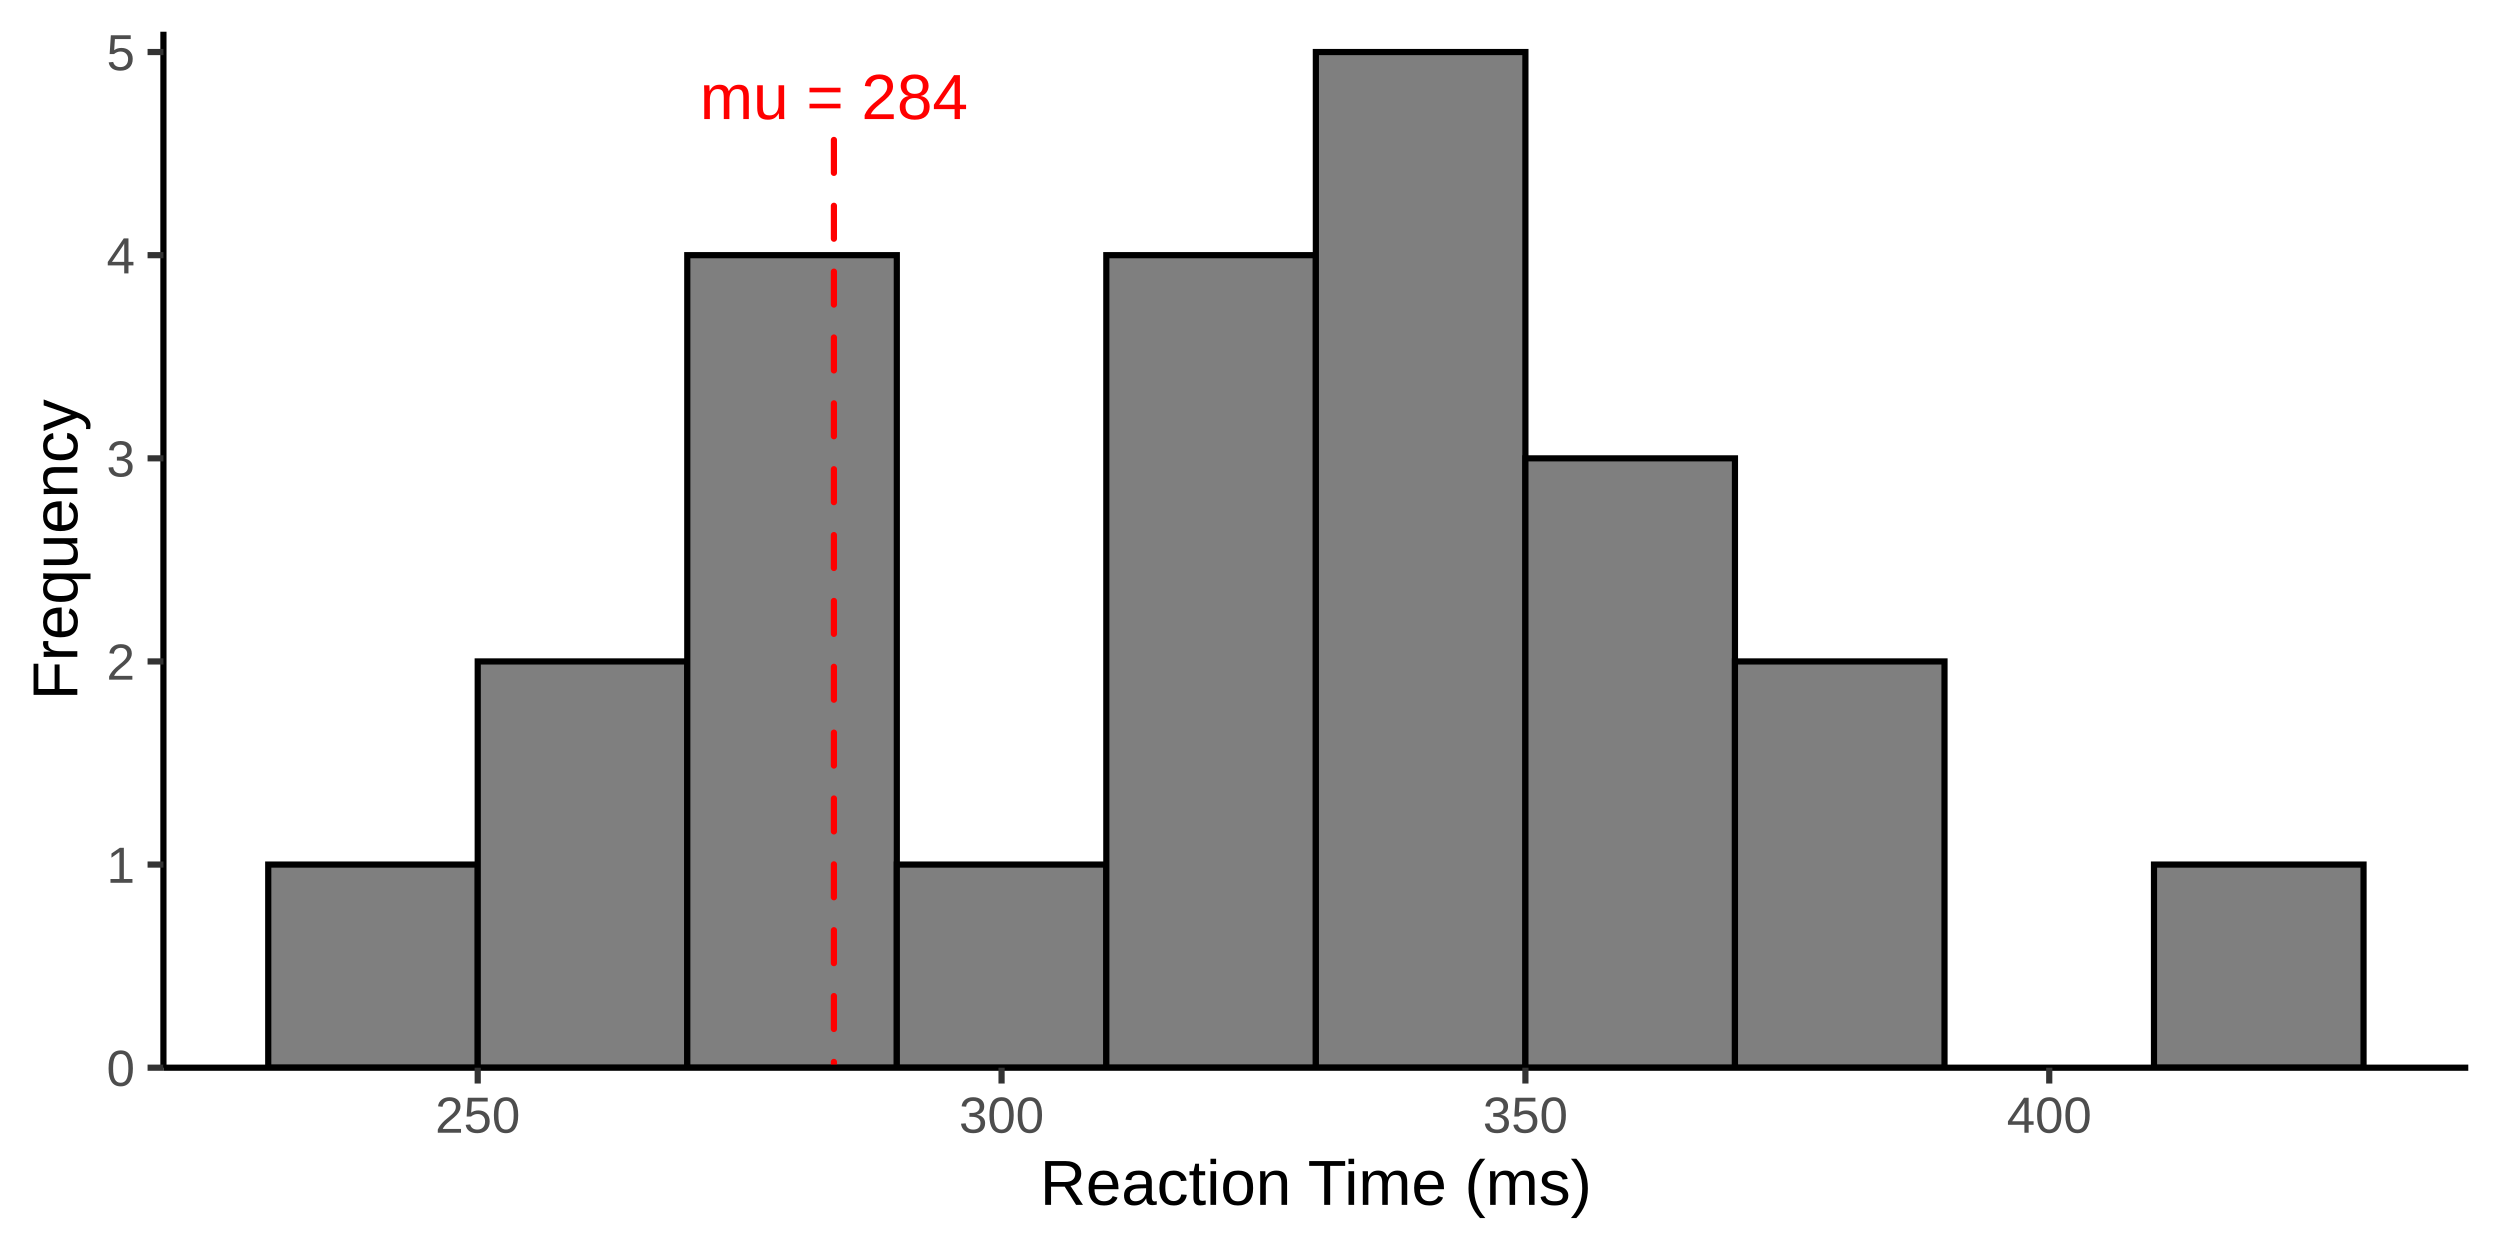
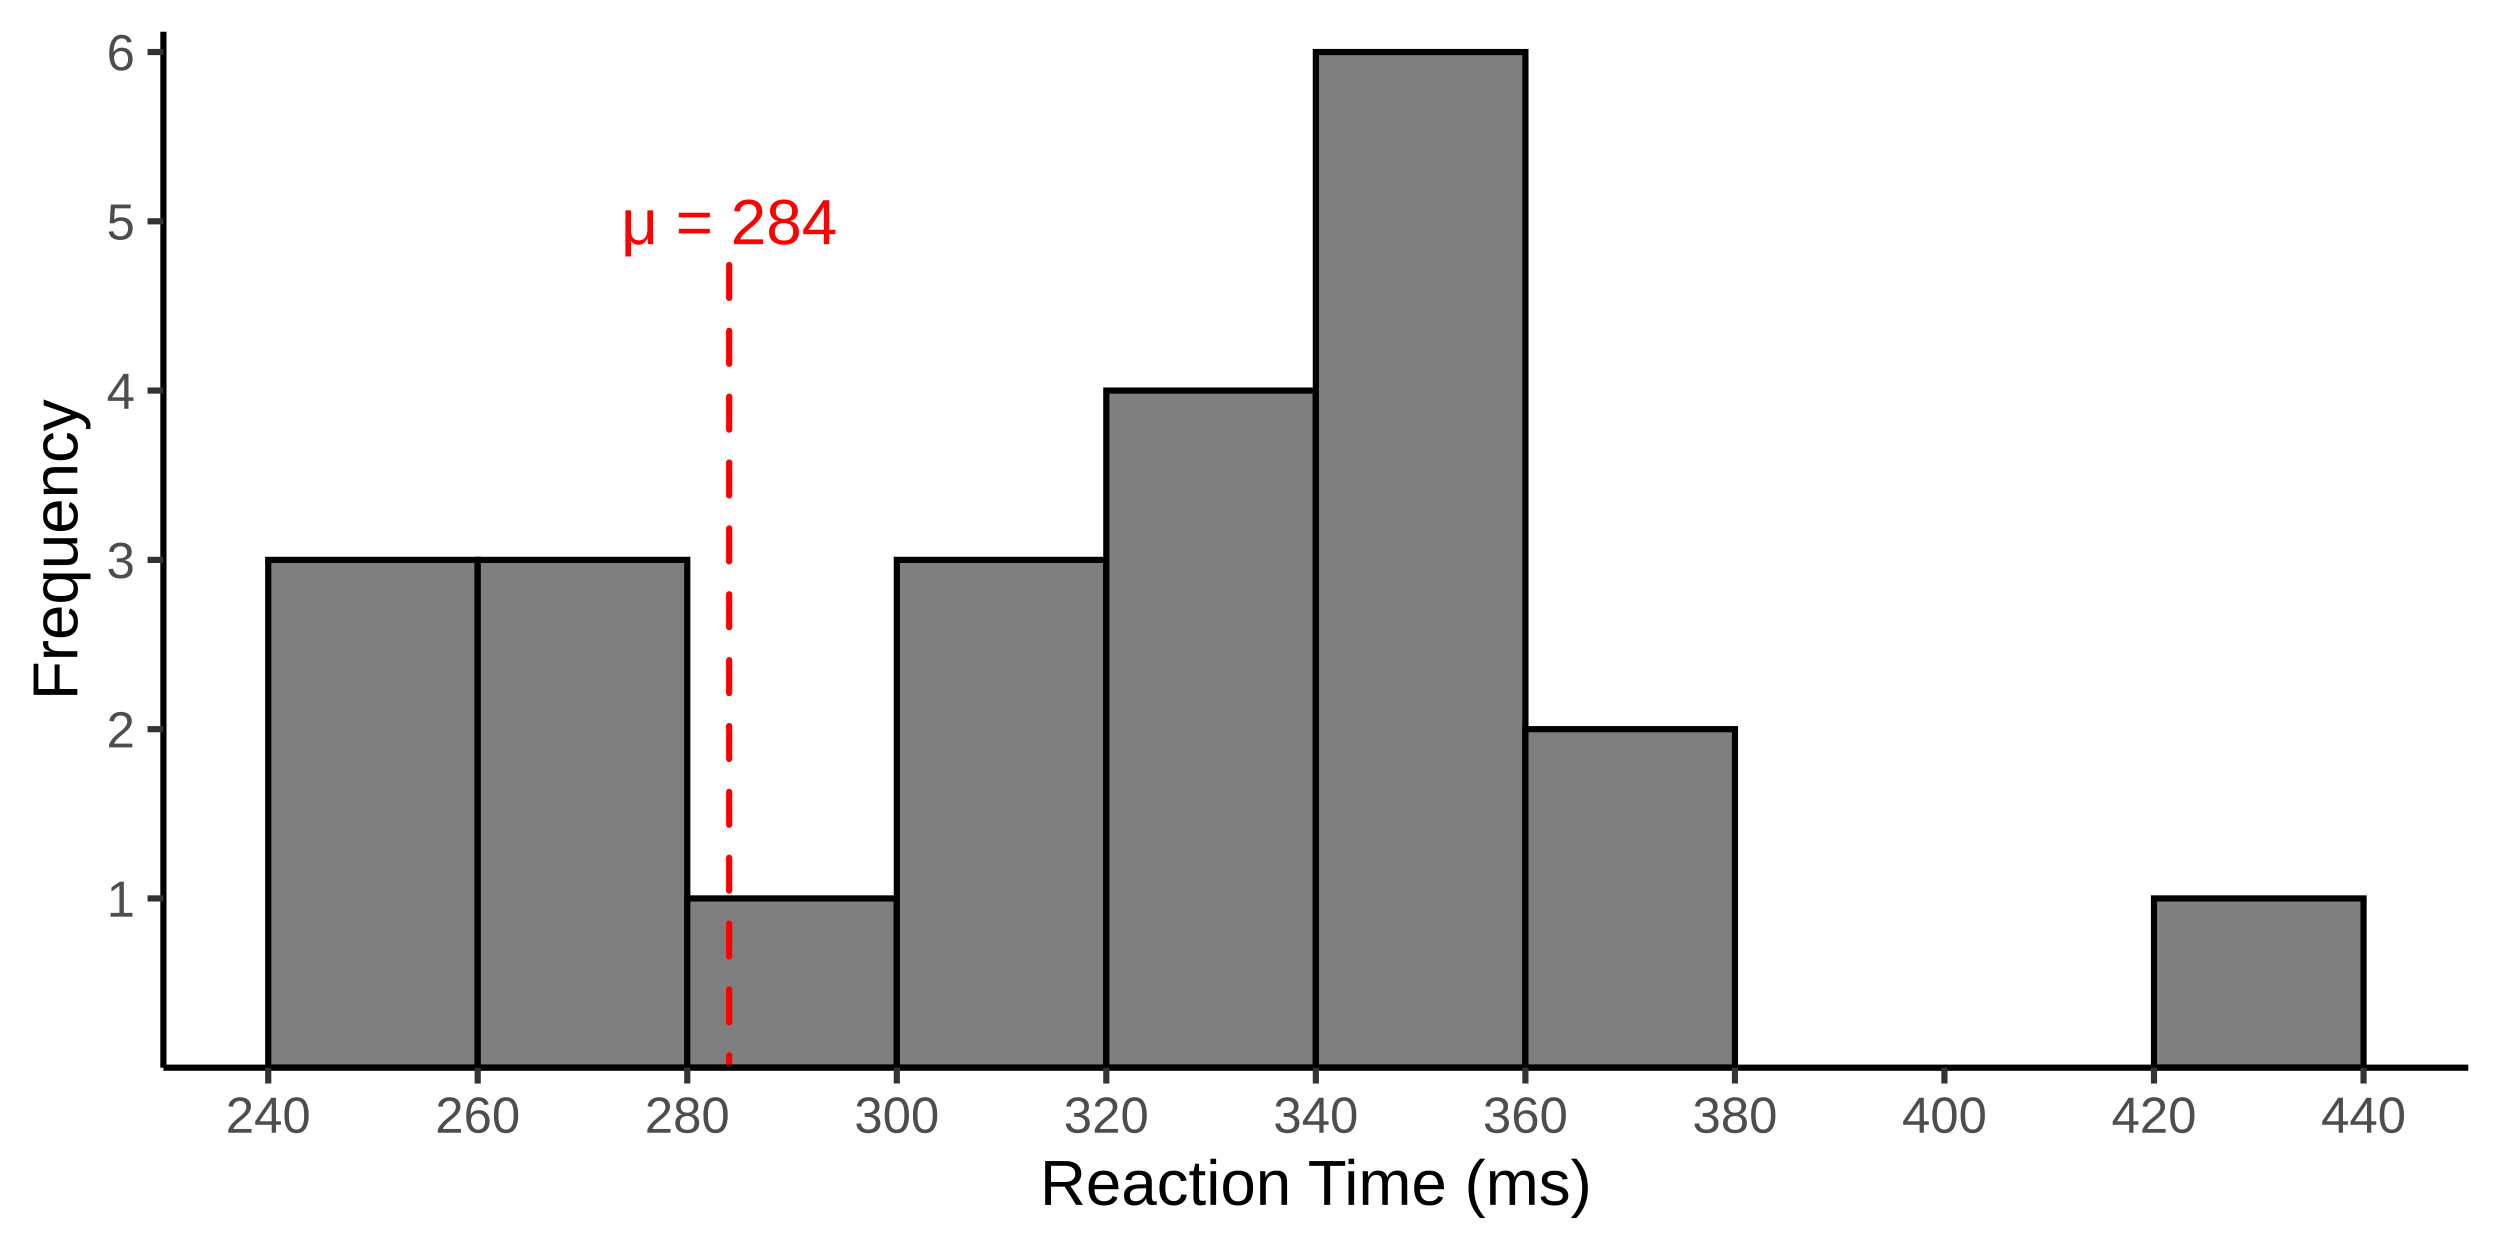
<svg xmlns="http://www.w3.org/2000/svg" class="svglite" width="432.00pt" height="216.00pt" viewBox="0 0 432.00 216.00">
  <defs>
    <style type="text/css">
    .svglite line, .svglite polyline, .svglite polygon, .svglite path, .svglite rect, .svglite circle {
      fill: none;
      stroke: #000000;
      stroke-linecap: round;
      stroke-linejoin: round;
      stroke-miterlimit: 10.00;
    }
    .svglite text {
      white-space: pre;
    }
  </style>
  </defs>
  <rect width="100%" height="100%" style="stroke: none; fill: none;" />
  <defs>
    <clipPath id="cpMC4wMHw0MzIuMDB8MC4wMHwyMTYuMDA=">
      <rect x="0.00" y="0.00" width="432.00" height="216.00" />
    </clipPath>
  </defs>
  <g clip-path="url(#cpMC4wMHw0MzIuMDB8MC4wMHwyMTYuMDA=)">
</g>
  <defs>
    <clipPath id="cpMjguMjR8NDI2LjUyfDUuNDh8MTg0LjUw">
      <rect x="28.24" y="5.48" width="398.28" height="179.02" />
    </clipPath>
  </defs>
  <g clip-path="url(#cpMjguMjR8NDI2LjUyfDUuNDh8MTg0LjUw)">
-     <rect x="46.35" y="149.40" width="36.21" height="35.10" style="stroke-width: 1.07; stroke-linecap: square; stroke-linejoin: miter; fill: #7F7F7F;" />
-     <rect x="82.55" y="114.30" width="36.21" height="70.21" style="stroke-width: 1.07; stroke-linecap: square; stroke-linejoin: miter; fill: #7F7F7F;" />
-     <rect x="118.76" y="44.09" width="36.21" height="140.41" style="stroke-width: 1.07; stroke-linecap: square; stroke-linejoin: miter; fill: #7F7F7F;" />
-     <rect x="154.97" y="149.40" width="36.21" height="35.10" style="stroke-width: 1.07; stroke-linecap: square; stroke-linejoin: miter; fill: #7F7F7F;" />
-     <rect x="191.17" y="44.09" width="36.21" height="140.41" style="stroke-width: 1.07; stroke-linecap: square; stroke-linejoin: miter; fill: #7F7F7F;" />
+     <rect x="46.35" y="96.75" width="36.21" height="87.76" style="stroke-width: 1.07; stroke-linecap: square; stroke-linejoin: miter; fill: #7F7F7F;" />
+     <rect x="82.55" y="96.75" width="36.21" height="87.76" style="stroke-width: 1.07; stroke-linecap: square; stroke-linejoin: miter; fill: #7F7F7F;" />
+     <rect x="118.76" y="155.25" width="36.21" height="29.25" style="stroke-width: 1.07; stroke-linecap: square; stroke-linejoin: miter; fill: #7F7F7F;" />
+     <rect x="154.97" y="96.75" width="36.21" height="87.76" style="stroke-width: 1.07; stroke-linecap: square; stroke-linejoin: miter; fill: #7F7F7F;" />
+     <rect x="191.17" y="67.49" width="36.21" height="117.01" style="stroke-width: 1.07; stroke-linecap: square; stroke-linejoin: miter; fill: #7F7F7F;" />
    <rect x="227.38" y="8.99" width="36.21" height="175.51" style="stroke-width: 1.07; stroke-linecap: square; stroke-linejoin: miter; fill: #7F7F7F;" />
-     <rect x="263.59" y="79.20" width="36.21" height="105.31" style="stroke-width: 1.07; stroke-linecap: square; stroke-linejoin: miter; fill: #7F7F7F;" />
-     <rect x="299.80" y="114.30" width="36.21" height="70.21" style="stroke-width: 1.07; stroke-linecap: square; stroke-linejoin: miter; fill: #7F7F7F;" />
+     <rect x="263.59" y="126.00" width="36.21" height="58.50" style="stroke-width: 1.07; stroke-linecap: square; stroke-linejoin: miter; fill: #7F7F7F;" />
+     <rect x="299.80" y="184.50" width="36.21" height="0.00" style="stroke-width: 1.07; stroke-linecap: square; stroke-linejoin: miter; fill: #7F7F7F;" />
    <rect x="336.00" y="184.50" width="36.21" height="0.00" style="stroke-width: 1.07; stroke-linecap: square; stroke-linejoin: miter; fill: #7F7F7F;" />
-     <rect x="372.21" y="149.40" width="36.21" height="35.10" style="stroke-width: 1.07; stroke-linecap: square; stroke-linejoin: miter; fill: #7F7F7F;" />
-     <line x1="144.10" y1="24.18" x2="144.10" y2="183.82" style="stroke-width: 1.07; stroke: #FF0000; stroke-dasharray: 5.69,5.69;" />
-     <polygon points="119.51,24.18 168.70,24.18 168.61,24.18 168.96,24.16 169.30,24.09 169.62,23.97 169.92,23.80 170.19,23.58 170.42,23.32 170.61,23.02 170.75,22.70 170.83,22.36 170.86,22.02 170.86,22.02 170.86,11.24 170.86,11.24 170.83,10.89 170.75,10.56 170.61,10.24 170.42,9.94 170.19,9.68 169.92,9.46 169.62,9.29 169.30,9.16 168.96,9.10 168.70,9.08 119.51,9.08 119.77,9.10 119.43,9.08 119.08,9.12 118.75,9.22 118.43,9.37 118.15,9.57 117.90,9.81 117.69,10.09 117.53,10.39 117.42,10.72 117.36,11.07 117.35,11.24 117.35,22.02 117.36,21.84 117.36,22.19 117.42,22.53 117.53,22.86 117.69,23.17 117.90,23.45 118.15,23.69 118.43,23.89 118.75,24.04 119.08,24.13 119.43,24.18 " style="stroke-width: 0.00; stroke: #FF0000;" />
-     <text x="144.10" y="20.58" text-anchor="middle" style="font-size: 11.04px;fill: #FF0000; font-family: &quot;Arial&quot;;" textLength="46.30px" lengthAdjust="spacingAndGlyphs">mu = 284</text>
+     <rect x="372.21" y="155.25" width="36.21" height="29.25" style="stroke-width: 1.07; stroke-linecap: square; stroke-linejoin: miter; fill: #7F7F7F;" />
+     <line x1="126.00" y1="45.79" x2="126.00" y2="183.82" style="stroke-width: 1.07; stroke: #FF0000; stroke-dasharray: 5.69,5.69;" />
+     <polygon points="105.89,45.79 146.11,45.79 146.02,45.79 146.37,45.78 146.71,45.71 147.04,45.58 147.34,45.41 147.61,45.19 147.84,44.93 148.02,44.63 148.16,44.32 148.24,43.98 148.27,43.63 148.27,43.63 148.27,32.85 148.27,32.85 148.24,32.51 148.16,32.17 148.02,31.85 147.84,31.56 147.61,31.29 147.34,31.08 147.04,30.90 146.71,30.78 146.37,30.71 146.11,30.69 105.89,30.69 106.15,30.71 105.80,30.69 105.46,30.74 105.13,30.83 104.81,30.98 104.53,31.18 104.28,31.42 104.07,31.70 103.90,32.01 103.79,32.34 103.74,32.68 103.73,32.85 103.73,43.63 103.74,43.46 103.74,43.80 103.79,44.15 103.90,44.48 104.07,44.79 104.28,45.06 104.53,45.30 104.81,45.50 105.13,45.65 105.46,45.75 105.80,45.79 " style="stroke-width: 0.00; stroke: #FF0000;" />
+     <text x="126.00" y="42.19" text-anchor="middle" style="font-size: 11.04px;fill: #FF0000; font-family: &quot;Arial&quot;;" textLength="37.34px" lengthAdjust="spacingAndGlyphs">μ = 284</text>
  </g>
  <g clip-path="url(#cpMC4wMHw0MzIuMDB8MC4wMHwyMTYuMDA=)">
    <polyline points="28.24,184.50 28.24,5.48 " style="stroke-width: 1.07; stroke-linecap: butt;" />
-     <text x="23.31" y="187.65" text-anchor="end" style="font-size: 8.80px;fill: #4D4D4D; font-family: &quot;Arial&quot;;" textLength="4.90px" lengthAdjust="spacingAndGlyphs">0</text>
-     <text x="23.31" y="152.55" text-anchor="end" style="font-size: 8.80px;fill: #4D4D4D; font-family: &quot;Arial&quot;;" textLength="4.90px" lengthAdjust="spacingAndGlyphs">1</text>
-     <text x="23.31" y="117.45" text-anchor="end" style="font-size: 8.80px;fill: #4D4D4D; font-family: &quot;Arial&quot;;" textLength="4.90px" lengthAdjust="spacingAndGlyphs">2</text>
-     <text x="23.31" y="82.35" text-anchor="end" style="font-size: 8.80px;fill: #4D4D4D; font-family: &quot;Arial&quot;;" textLength="4.90px" lengthAdjust="spacingAndGlyphs">3</text>
-     <text x="23.31" y="47.24" text-anchor="end" style="font-size: 8.80px;fill: #4D4D4D; font-family: &quot;Arial&quot;;" textLength="4.90px" lengthAdjust="spacingAndGlyphs">4</text>
-     <text x="23.31" y="12.14" text-anchor="end" style="font-size: 8.80px;fill: #4D4D4D; font-family: &quot;Arial&quot;;" textLength="4.90px" lengthAdjust="spacingAndGlyphs">5</text>
-     <polyline points="25.50,184.50 28.24,184.50 " style="stroke-width: 1.07; stroke: #333333; stroke-linecap: butt;" />
-     <polyline points="25.50,149.40 28.24,149.40 " style="stroke-width: 1.07; stroke: #333333; stroke-linecap: butt;" />
-     <polyline points="25.50,114.30 28.24,114.30 " style="stroke-width: 1.07; stroke: #333333; stroke-linecap: butt;" />
-     <polyline points="25.50,79.20 28.24,79.20 " style="stroke-width: 1.07; stroke: #333333; stroke-linecap: butt;" />
-     <polyline points="25.50,44.09 28.24,44.09 " style="stroke-width: 1.07; stroke: #333333; stroke-linecap: butt;" />
+     <text x="23.31" y="158.40" text-anchor="end" style="font-size: 8.80px;fill: #4D4D4D; font-family: &quot;Arial&quot;;" textLength="4.90px" lengthAdjust="spacingAndGlyphs">1</text>
+     <text x="23.31" y="129.15" text-anchor="end" style="font-size: 8.80px;fill: #4D4D4D; font-family: &quot;Arial&quot;;" textLength="4.90px" lengthAdjust="spacingAndGlyphs">2</text>
+     <text x="23.31" y="99.90" text-anchor="end" style="font-size: 8.80px;fill: #4D4D4D; font-family: &quot;Arial&quot;;" textLength="4.90px" lengthAdjust="spacingAndGlyphs">3</text>
+     <text x="23.31" y="70.64" text-anchor="end" style="font-size: 8.80px;fill: #4D4D4D; font-family: &quot;Arial&quot;;" textLength="4.90px" lengthAdjust="spacingAndGlyphs">4</text>
+     <text x="23.31" y="41.39" text-anchor="end" style="font-size: 8.80px;fill: #4D4D4D; font-family: &quot;Arial&quot;;" textLength="4.90px" lengthAdjust="spacingAndGlyphs">5</text>
+     <text x="23.31" y="12.14" text-anchor="end" style="font-size: 8.80px;fill: #4D4D4D; font-family: &quot;Arial&quot;;" textLength="4.90px" lengthAdjust="spacingAndGlyphs">6</text>
+     <polyline points="25.50,155.25 28.24,155.25 " style="stroke-width: 1.07; stroke: #333333; stroke-linecap: butt;" />
+     <polyline points="25.50,126.00 28.24,126.00 " style="stroke-width: 1.07; stroke: #333333; stroke-linecap: butt;" />
+     <polyline points="25.50,96.75 28.24,96.75 " style="stroke-width: 1.07; stroke: #333333; stroke-linecap: butt;" />
+     <polyline points="25.50,67.49 28.24,67.49 " style="stroke-width: 1.07; stroke: #333333; stroke-linecap: butt;" />
+     <polyline points="25.50,38.24 28.24,38.24 " style="stroke-width: 1.07; stroke: #333333; stroke-linecap: butt;" />
    <polyline points="25.50,8.99 28.24,8.99 " style="stroke-width: 1.07; stroke: #333333; stroke-linecap: butt;" />
    <polyline points="28.24,184.50 426.52,184.50 " style="stroke-width: 1.07; stroke-linecap: butt;" />
+     <polyline points="46.35,187.24 46.35,184.50 " style="stroke-width: 1.07; stroke: #333333; stroke-linecap: butt;" />
    <polyline points="82.55,187.24 82.55,184.50 " style="stroke-width: 1.07; stroke: #333333; stroke-linecap: butt;" />
-     <polyline points="173.07,187.24 173.07,184.50 " style="stroke-width: 1.07; stroke: #333333; stroke-linecap: butt;" />
+     <polyline points="118.76,187.24 118.76,184.50 " style="stroke-width: 1.07; stroke: #333333; stroke-linecap: butt;" />
+     <polyline points="154.97,187.24 154.97,184.50 " style="stroke-width: 1.07; stroke: #333333; stroke-linecap: butt;" />
+     <polyline points="191.17,187.24 191.17,184.50 " style="stroke-width: 1.07; stroke: #333333; stroke-linecap: butt;" />
+     <polyline points="227.38,187.24 227.38,184.50 " style="stroke-width: 1.07; stroke: #333333; stroke-linecap: butt;" />
    <polyline points="263.59,187.24 263.59,184.50 " style="stroke-width: 1.07; stroke: #333333; stroke-linecap: butt;" />
-     <polyline points="354.11,187.24 354.11,184.50 " style="stroke-width: 1.07; stroke: #333333; stroke-linecap: butt;" />
-     <text x="82.55" y="195.74" text-anchor="middle" style="font-size: 8.80px;fill: #4D4D4D; font-family: &quot;Arial&quot;;" textLength="14.69px" lengthAdjust="spacingAndGlyphs">250</text>
-     <text x="173.07" y="195.74" text-anchor="middle" style="font-size: 8.80px;fill: #4D4D4D; font-family: &quot;Arial&quot;;" textLength="14.69px" lengthAdjust="spacingAndGlyphs">300</text>
-     <text x="263.59" y="195.74" text-anchor="middle" style="font-size: 8.80px;fill: #4D4D4D; font-family: &quot;Arial&quot;;" textLength="14.69px" lengthAdjust="spacingAndGlyphs">350</text>
-     <text x="354.11" y="195.74" text-anchor="middle" style="font-size: 8.80px;fill: #4D4D4D; font-family: &quot;Arial&quot;;" textLength="14.69px" lengthAdjust="spacingAndGlyphs">400</text>
+     <polyline points="299.80,187.24 299.80,184.50 " style="stroke-width: 1.07; stroke: #333333; stroke-linecap: butt;" />
+     <polyline points="336.00,187.24 336.00,184.50 " style="stroke-width: 1.07; stroke: #333333; stroke-linecap: butt;" />
+     <polyline points="372.21,187.24 372.21,184.50 " style="stroke-width: 1.07; stroke: #333333; stroke-linecap: butt;" />
+     <polyline points="408.42,187.24 408.42,184.50 " style="stroke-width: 1.07; stroke: #333333; stroke-linecap: butt;" />
+     <text x="46.35" y="195.74" text-anchor="middle" style="font-size: 8.80px;fill: #4D4D4D; font-family: &quot;Arial&quot;;" textLength="14.69px" lengthAdjust="spacingAndGlyphs">240</text>
+     <text x="82.55" y="195.74" text-anchor="middle" style="font-size: 8.80px;fill: #4D4D4D; font-family: &quot;Arial&quot;;" textLength="14.69px" lengthAdjust="spacingAndGlyphs">260</text>
+     <text x="118.76" y="195.74" text-anchor="middle" style="font-size: 8.80px;fill: #4D4D4D; font-family: &quot;Arial&quot;;" textLength="14.69px" lengthAdjust="spacingAndGlyphs">280</text>
+     <text x="154.97" y="195.74" text-anchor="middle" style="font-size: 8.80px;fill: #4D4D4D; font-family: &quot;Arial&quot;;" textLength="14.69px" lengthAdjust="spacingAndGlyphs">300</text>
+     <text x="191.17" y="195.74" text-anchor="middle" style="font-size: 8.80px;fill: #4D4D4D; font-family: &quot;Arial&quot;;" textLength="14.69px" lengthAdjust="spacingAndGlyphs">320</text>
+     <text x="227.38" y="195.74" text-anchor="middle" style="font-size: 8.80px;fill: #4D4D4D; font-family: &quot;Arial&quot;;" textLength="14.69px" lengthAdjust="spacingAndGlyphs">340</text>
+     <text x="263.59" y="195.74" text-anchor="middle" style="font-size: 8.80px;fill: #4D4D4D; font-family: &quot;Arial&quot;;" textLength="14.69px" lengthAdjust="spacingAndGlyphs">360</text>
+     <text x="299.80" y="195.74" text-anchor="middle" style="font-size: 8.80px;fill: #4D4D4D; font-family: &quot;Arial&quot;;" textLength="14.69px" lengthAdjust="spacingAndGlyphs">380</text>
+     <text x="336.00" y="195.74" text-anchor="middle" style="font-size: 8.80px;fill: #4D4D4D; font-family: &quot;Arial&quot;;" textLength="14.69px" lengthAdjust="spacingAndGlyphs">400</text>
+     <text x="372.21" y="195.74" text-anchor="middle" style="font-size: 8.80px;fill: #4D4D4D; font-family: &quot;Arial&quot;;" textLength="14.69px" lengthAdjust="spacingAndGlyphs">420</text>
+     <text x="408.42" y="195.74" text-anchor="middle" style="font-size: 8.80px;fill: #4D4D4D; font-family: &quot;Arial&quot;;" textLength="14.69px" lengthAdjust="spacingAndGlyphs">440</text>
    <text x="227.38" y="208.20" text-anchor="middle" style="font-size: 11.00px; font-family: &quot;Arial&quot;;" textLength="95.37px" lengthAdjust="spacingAndGlyphs">Reaction Time (ms)</text>
    <text transform="translate(13.36,94.99) rotate(-90)" text-anchor="middle" style="font-size: 11.00px; font-family: &quot;Arial&quot;;" textLength="51.98px" lengthAdjust="spacingAndGlyphs">Frequency</text>
  </g>
</svg>
